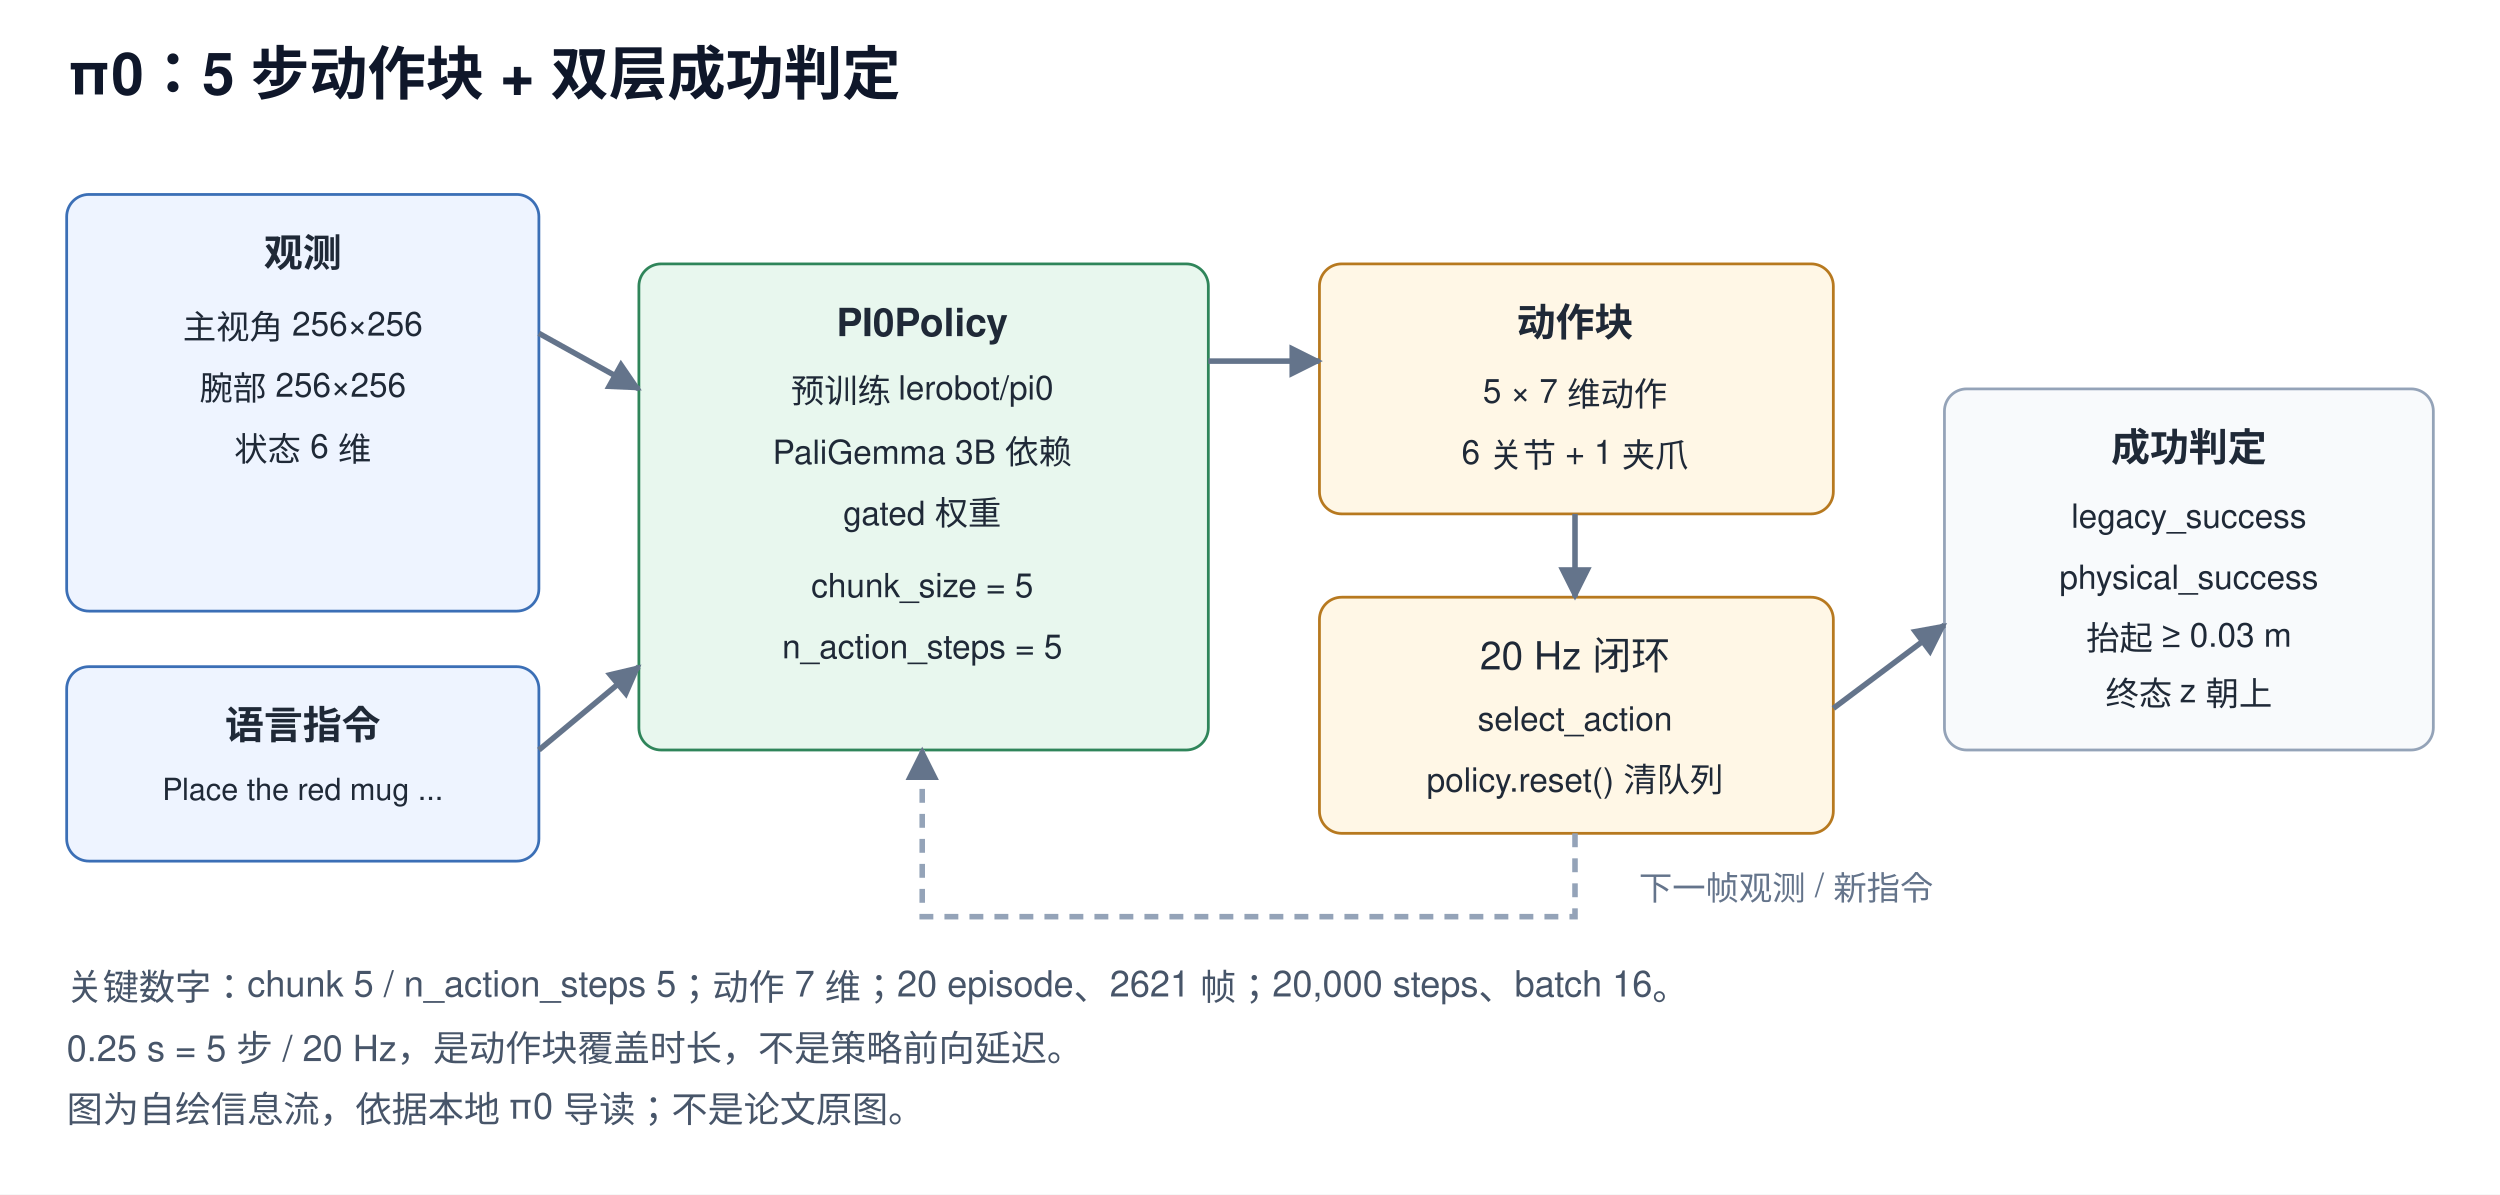
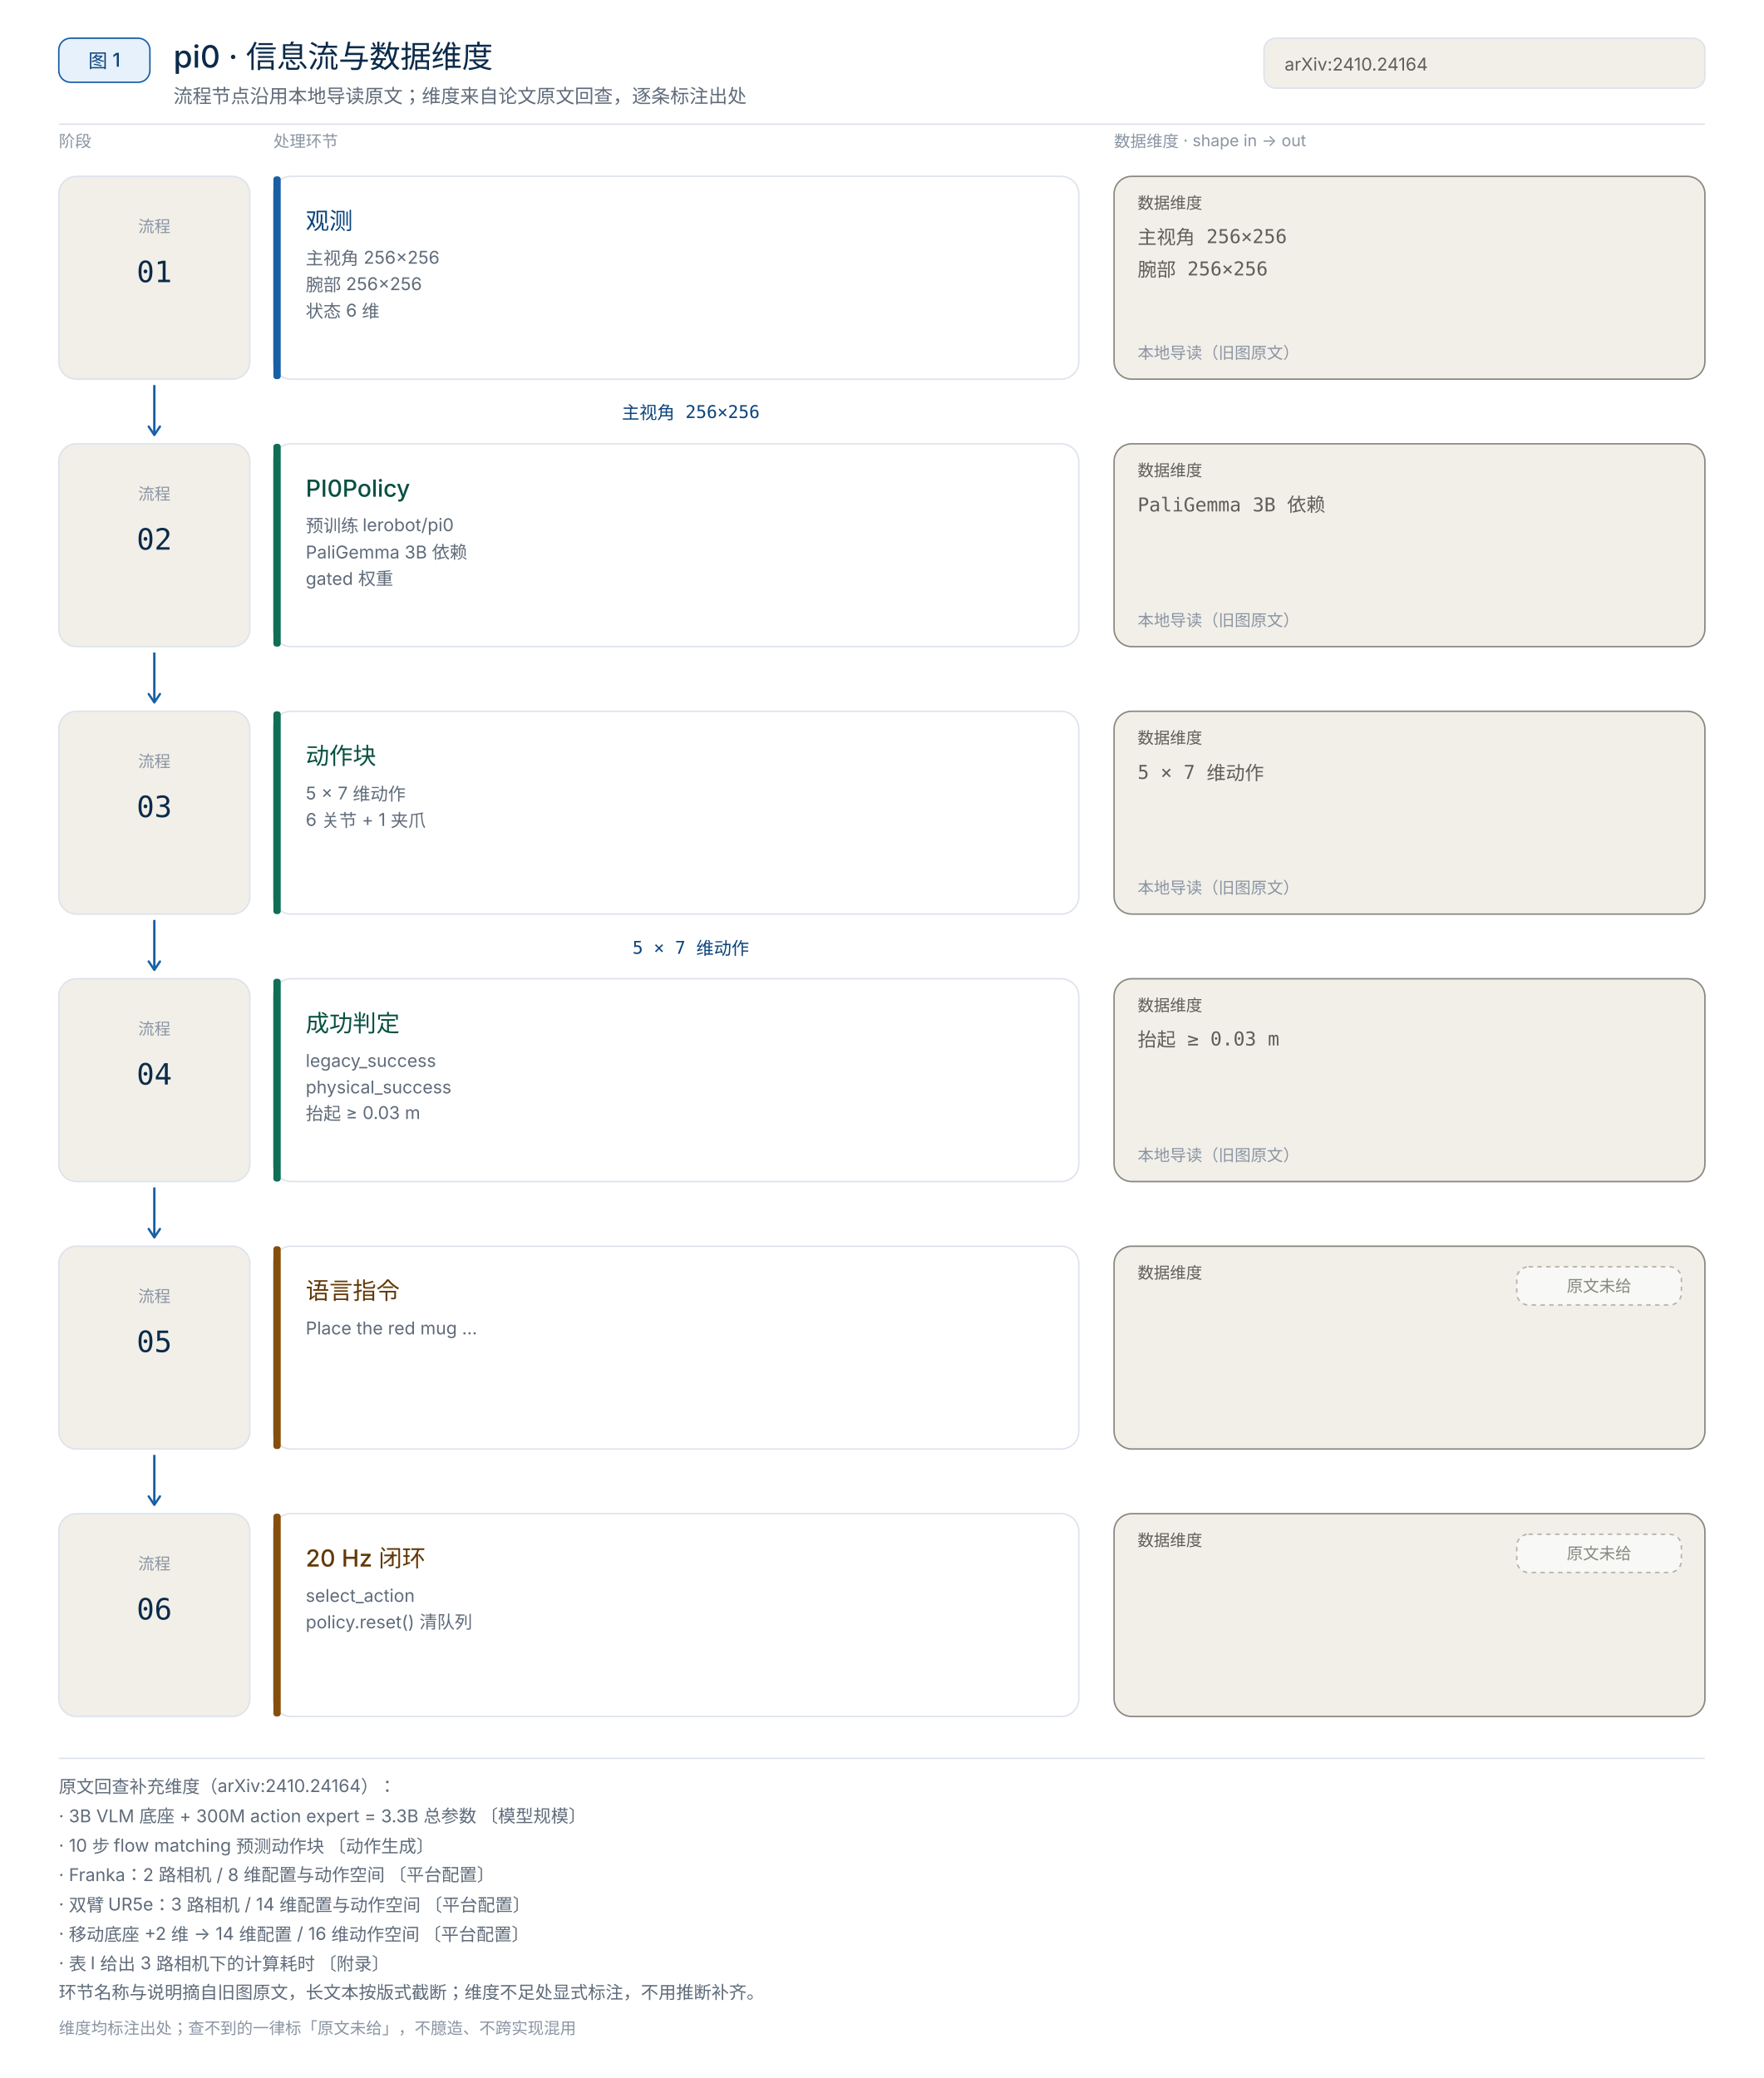
- <svg xmlns="http://www.w3.org/2000/svg" width="900" height="430" viewBox="0 0 900 430">
+ <svg xmlns="http://www.w3.org/2000/svg" width="1200" height="1414" viewBox="0 0 1200 1414" role="img">
  <defs>
-     <marker id="arrow" viewBox="0 0 10 10" refX="9" refY="5" markerWidth="6" markerHeight="6" orient="auto-start-reverse">
-       <path d="M 0 0 L 10 5 L 0 10 z" fill="#64748b" />
+     <marker id="arrow" viewBox="0 0 10 10" refX="8" refY="5" markerWidth="6" markerHeight="6" orient="auto-start-reverse">
+       <path d="M2 1L8 5L2 9" fill="none" stroke="#185FA5" stroke-width="1.6" stroke-linecap="round" stroke-linejoin="round" />
    </marker>
  </defs>
-   <rect width="900" height="430" fill="#ffffff" />
-   <text x="24" y="34" font-family="Helvetica, Arial, sans-serif" font-size="21" font-weight="bold" fill="#0f172a">π0：5 步动作块 + 双层成功判定</text>
-   <rect x="24" y="70" width="170" height="150" rx="8" fill="#eef4ff" stroke="#3b6fb6" />
-   <text x="109" y="96" font-family="Helvetica, Arial, sans-serif" font-size="14" font-weight="bold" text-anchor="middle" fill="#1f2937">观测</text>
-   <text x="109" y="122" font-family="Helvetica, Arial, sans-serif" font-size="12" text-anchor="middle" fill="#1f2937">主视角 256×256</text>
-   <text x="109" y="144" font-family="Helvetica, Arial, sans-serif" font-size="12" text-anchor="middle" fill="#1f2937">腕部 256×256</text>
-   <text x="109" y="166" font-family="Helvetica, Arial, sans-serif" font-size="12" text-anchor="middle" fill="#1f2937">状态 6 维</text>
-   <rect x="24" y="240" width="170" height="70" rx="8" fill="#eef4ff" stroke="#3b6fb6" />
-   <text x="109" y="266" font-family="Helvetica, Arial, sans-serif" font-size="14" font-weight="bold" text-anchor="middle" fill="#1f2937">语言指令</text>
-   <text x="109" y="288" font-family="Helvetica, Arial, sans-serif" font-size="11" text-anchor="middle" fill="#1f2937">Place the red mug ...</text>
-   <rect x="230" y="95" width="205" height="175" rx="8" fill="#e8f7ee" stroke="#2f855a" />
-   <text x="332" y="121" font-family="Helvetica, Arial, sans-serif" font-size="14" font-weight="bold" text-anchor="middle" fill="#1f2937">PI0Policy</text>
-   <text x="332" y="145" font-family="Helvetica, Arial, sans-serif" font-size="12" text-anchor="middle" fill="#1f2937">预训练 lerobot/pi0</text>
-   <text x="332" y="167" font-family="Helvetica, Arial, sans-serif" font-size="12" text-anchor="middle" fill="#1f2937">PaliGemma 3B 依赖</text>
-   <text x="332" y="189" font-family="Helvetica, Arial, sans-serif" font-size="12" text-anchor="middle" fill="#1f2937">gated 权重</text>
-   <text x="332" y="215" font-family="Helvetica, Arial, sans-serif" font-size="12" text-anchor="middle" fill="#1f2937">chunk_size = 5</text>
-   <text x="332" y="237" font-family="Helvetica, Arial, sans-serif" font-size="12" text-anchor="middle" fill="#1f2937">n_action_steps = 5</text>
-   <rect x="475" y="95" width="185" height="90" rx="8" fill="#fff7e6" stroke="#b7791f" />
-   <text x="567" y="121" font-family="Helvetica, Arial, sans-serif" font-size="14" font-weight="bold" text-anchor="middle" fill="#1f2937">动作块</text>
-   <text x="567" y="145" font-family="Helvetica, Arial, sans-serif" font-size="12" text-anchor="middle" fill="#1f2937">5 × 7 维动作</text>
-   <text x="567" y="167" font-family="Helvetica, Arial, sans-serif" font-size="12" text-anchor="middle" fill="#1f2937">6 关节 + 1 夹爪</text>
-   <rect x="475" y="215" width="185" height="85" rx="8" fill="#fff7e6" stroke="#b7791f" />
-   <text x="567" y="241" font-family="Helvetica, Arial, sans-serif" font-size="14" text-anchor="middle" fill="#1f2937">20 Hz 闭环</text>
-   <text x="567" y="263" font-family="Helvetica, Arial, sans-serif" font-size="12" text-anchor="middle" fill="#1f2937">select_action</text>
-   <text x="567" y="285" font-family="Helvetica, Arial, sans-serif" font-size="12" text-anchor="middle" fill="#1f2937">policy.reset() 清队列</text>
-   <rect x="700" y="140" width="176" height="130" rx="8" fill="#f8fafc" stroke="#94a3b8" />
-   <text x="788" y="166" font-family="Helvetica, Arial, sans-serif" font-size="14" font-weight="bold" text-anchor="middle" fill="#1f2937">成功判定</text>
-   <text x="788" y="190" font-family="Helvetica, Arial, sans-serif" font-size="12" text-anchor="middle" fill="#1f2937">legacy_success</text>
-   <text x="788" y="212" font-family="Helvetica, Arial, sans-serif" font-size="12" text-anchor="middle" fill="#1f2937">physical_success</text>
-   <text x="788" y="234" font-family="Helvetica, Arial, sans-serif" font-size="12" text-anchor="middle" fill="#1f2937">抬起 ≥ 0.03 m</text>
-   <text x="788" y="254" font-family="Helvetica, Arial, sans-serif" font-size="12" text-anchor="middle" fill="#1f2937">终态 z 朝上</text>
-   <line x1="194" y1="120" x2="230" y2="140" stroke="#64748b" stroke-width="2" marker-end="url(#arrow)" />
-   <line x1="194" y1="270" x2="230" y2="240" stroke="#64748b" stroke-width="2" marker-end="url(#arrow)" />
-   <line x1="435" y1="130" x2="475" y2="130" stroke="#64748b" stroke-width="2" marker-end="url(#arrow)" />
-   <line x1="567" y1="185" x2="567" y2="215" stroke="#64748b" stroke-width="2" marker-end="url(#arrow)" />
-   <line x1="660" y1="255" x2="700" y2="225" stroke="#64748b" stroke-width="2" marker-end="url(#arrow)" />
-   <polyline points="567,300 567,330 332,330 332,270" fill="none" stroke="#94a3b8" stroke-width="2" stroke-dasharray="5 4" marker-end="url(#arrow)" />
-   <text x="590" y="324" font-family="Helvetica, Arial, sans-serif" font-size="12" fill="#64748b">下一帧观测 / 新指令</text>
-   <text x="24" y="360" font-family="Helvetica, Arial, sans-serif" font-size="13" fill="#475569">关键数字：chunk 5 / n_action_steps 5；动作 7 维；20 episode、2621 帧；20,000 steps、batch 16。</text>
-   <text x="24" y="382" font-family="Helvetica, Arial, sans-serif" font-size="13" fill="#475569">0.25 s = 5 步 / 20 Hz，是动作块覆盖时长，不是策略前向延迟。</text>
-   <text x="24" y="404" font-family="Helvetica, Arial, sans-serif" font-size="13" fill="#475569">图为自绘信息流，依据本地 π0 导读；不是论文原图。</text>
+   <rect x="0" y="0" width="1200" height="1414" rx="0" fill="#FFFFFF" stroke="#FFFFFF" stroke-width="1" />
+   <text x="118" y="46" font-family="-apple-system,BlinkMacSystemFont,'PingFang SC','Microsoft YaHei',sans-serif" font-size="21" font-weight="500" fill="#0C2B4A" text-anchor="start">pi0 · 信息流与数据维度</text>
+   <text x="118" y="70" font-family="-apple-system,BlinkMacSystemFont,'PingFang SC','Microsoft YaHei',sans-serif" font-size="13" font-weight="400" fill="#5F6B7A" text-anchor="start">流程节点沿用本地导读原文；维度来自论文原文回查，逐条标注出处</text>
+   <rect x="40" y="84" width="1120" height="1" rx="0" fill="#DDE3EC" stroke="#DDE3EC" stroke-width="0" />
+   <rect x="860" y="26" width="300" height="34" rx="8" fill="#F1EFE8" stroke="#DDE3EC" stroke-width="1" />
+   <text x="874" y="48" font-family="-apple-system,BlinkMacSystemFont,'PingFang SC','Microsoft YaHei',sans-serif" font-size="12" font-weight="400" fill="#5F5E5A" text-anchor="start">arXiv:2410.24164</text>
+   <rect x="40" y="26" width="62" height="30" rx="8" fill="#E6F1FB" stroke="#185FA5" stroke-width="1" />
+   <text x="71" y="46" font-family="-apple-system,BlinkMacSystemFont,'PingFang SC','Microsoft YaHei',sans-serif" font-size="13" font-weight="500" fill="#0C447C" text-anchor="middle">图 1</text>
+   <text x="40" y="100" font-family="-apple-system,BlinkMacSystemFont,'PingFang SC','Microsoft YaHei',sans-serif" font-size="11" font-weight="400" fill="#8A94A3" text-anchor="start">阶段</text>
+   <text x="186" y="100" font-family="-apple-system,BlinkMacSystemFont,'PingFang SC','Microsoft YaHei',sans-serif" font-size="11" font-weight="400" fill="#8A94A3" text-anchor="start">处理环节</text>
+   <text x="758" y="100" font-family="-apple-system,BlinkMacSystemFont,'PingFang SC','Microsoft YaHei',sans-serif" font-size="11" font-weight="400" fill="#8A94A3" text-anchor="start">数据维度 · shape in → out</text>
+   <rect x="40" y="120" width="130" height="138" rx="12" fill="#F1EFE8" stroke="#DDE3EC" stroke-width="1" />
+   <text x="105" y="158" font-family="-apple-system,BlinkMacSystemFont,'PingFang SC','Microsoft YaHei',sans-serif" font-size="11" font-weight="400" fill="#8A94A3" text-anchor="middle">流程</text>
+   <text x="105" y="192" font-family="ui-monospace,SFMono-Regular,Menlo,Consolas,monospace" font-size="20" font-weight="500" fill="#0C2B4A" text-anchor="middle">01</text>
+   <rect x="186" y="120" width="548" height="138" rx="12" fill="#FFFFFF" stroke="#DDE3EC" stroke-width="1" />
+   <rect x="186" y="120" width="5" height="138" rx="2" fill="#185FA5" stroke="#185FA5" stroke-width="0" />
+   <text x="208" y="156" font-family="-apple-system,BlinkMacSystemFont,'PingFang SC','Microsoft YaHei',sans-serif" font-size="16" font-weight="500" fill="#0C447C" text-anchor="start">观测</text>
+   <text x="208" y="180" font-family="-apple-system,BlinkMacSystemFont,'PingFang SC','Microsoft YaHei',sans-serif" font-size="12" font-weight="400" fill="#5F6B7A" text-anchor="start">主视角 256×256</text>
+   <text x="208" y="198" font-family="-apple-system,BlinkMacSystemFont,'PingFang SC','Microsoft YaHei',sans-serif" font-size="12" font-weight="400" fill="#5F6B7A" text-anchor="start">腕部 256×256</text>
+   <text x="208" y="216" font-family="-apple-system,BlinkMacSystemFont,'PingFang SC','Microsoft YaHei',sans-serif" font-size="12" font-weight="400" fill="#5F6B7A" text-anchor="start">状态 6 维</text>
+   <rect x="758" y="120" width="402" height="138" rx="12" fill="#F1EFE8" stroke="#888780" stroke-width="1" />
+   <text x="774" y="142" font-family="-apple-system,BlinkMacSystemFont,'PingFang SC','Microsoft YaHei',sans-serif" font-size="11" font-weight="500" fill="#5F5E5A" text-anchor="start">数据维度</text>
+   <text x="774" y="166" font-family="ui-monospace,SFMono-Regular,Menlo,Consolas,monospace" font-size="13" font-weight="400" fill="#5F5E5A" text-anchor="start">主视角 256×256</text>
+   <text x="774" y="188" font-family="ui-monospace,SFMono-Regular,Menlo,Consolas,monospace" font-size="13" font-weight="400" fill="#5F5E5A" text-anchor="start">腕部 256×256</text>
+   <text x="774" y="244" font-family="-apple-system,BlinkMacSystemFont,'PingFang SC','Microsoft YaHei',sans-serif" font-size="11" font-weight="400" fill="#8A94A3" text-anchor="start">本地导读（旧图原文）</text>
+   <path d="M105 262 L105 296" fill="none" stroke="#185FA5" stroke-width="1.6" marker-end="url(#arrow)" />
+   <text x="470" y="285" font-family="ui-monospace,SFMono-Regular,Menlo,Consolas,monospace" font-size="12" font-weight="400" fill="#0C447C" text-anchor="middle">主视角 256×256</text>
+   <rect x="40" y="302" width="130" height="138" rx="12" fill="#F1EFE8" stroke="#DDE3EC" stroke-width="1" />
+   <text x="105" y="340" font-family="-apple-system,BlinkMacSystemFont,'PingFang SC','Microsoft YaHei',sans-serif" font-size="11" font-weight="400" fill="#8A94A3" text-anchor="middle">流程</text>
+   <text x="105" y="374" font-family="ui-monospace,SFMono-Regular,Menlo,Consolas,monospace" font-size="20" font-weight="500" fill="#0C2B4A" text-anchor="middle">02</text>
+   <rect x="186" y="302" width="548" height="138" rx="12" fill="#FFFFFF" stroke="#DDE3EC" stroke-width="1" />
+   <rect x="186" y="302" width="5" height="138" rx="2" fill="#0F6E56" stroke="#0F6E56" stroke-width="0" />
+   <text x="208" y="338" font-family="-apple-system,BlinkMacSystemFont,'PingFang SC','Microsoft YaHei',sans-serif" font-size="16" font-weight="500" fill="#085041" text-anchor="start">PI0Policy</text>
+   <text x="208" y="362" font-family="-apple-system,BlinkMacSystemFont,'PingFang SC','Microsoft YaHei',sans-serif" font-size="12" font-weight="400" fill="#5F6B7A" text-anchor="start">预训练 lerobot/pi0</text>
+   <text x="208" y="380" font-family="-apple-system,BlinkMacSystemFont,'PingFang SC','Microsoft YaHei',sans-serif" font-size="12" font-weight="400" fill="#5F6B7A" text-anchor="start">PaliGemma 3B 依赖</text>
+   <text x="208" y="398" font-family="-apple-system,BlinkMacSystemFont,'PingFang SC','Microsoft YaHei',sans-serif" font-size="12" font-weight="400" fill="#5F6B7A" text-anchor="start">gated 权重</text>
+   <rect x="758" y="302" width="402" height="138" rx="12" fill="#F1EFE8" stroke="#888780" stroke-width="1" />
+   <text x="774" y="324" font-family="-apple-system,BlinkMacSystemFont,'PingFang SC','Microsoft YaHei',sans-serif" font-size="11" font-weight="500" fill="#5F5E5A" text-anchor="start">数据维度</text>
+   <text x="774" y="348" font-family="ui-monospace,SFMono-Regular,Menlo,Consolas,monospace" font-size="13" font-weight="400" fill="#5F5E5A" text-anchor="start">PaliGemma 3B 依赖</text>
+   <text x="774" y="426" font-family="-apple-system,BlinkMacSystemFont,'PingFang SC','Microsoft YaHei',sans-serif" font-size="11" font-weight="400" fill="#8A94A3" text-anchor="start">本地导读（旧图原文）</text>
+   <path d="M105 444 L105 478" fill="none" stroke="#185FA5" stroke-width="1.6" marker-end="url(#arrow)" />
+   <rect x="40" y="484" width="130" height="138" rx="12" fill="#F1EFE8" stroke="#DDE3EC" stroke-width="1" />
+   <text x="105" y="522" font-family="-apple-system,BlinkMacSystemFont,'PingFang SC','Microsoft YaHei',sans-serif" font-size="11" font-weight="400" fill="#8A94A3" text-anchor="middle">流程</text>
+   <text x="105" y="556" font-family="ui-monospace,SFMono-Regular,Menlo,Consolas,monospace" font-size="20" font-weight="500" fill="#0C2B4A" text-anchor="middle">03</text>
+   <rect x="186" y="484" width="548" height="138" rx="12" fill="#FFFFFF" stroke="#DDE3EC" stroke-width="1" />
+   <rect x="186" y="484" width="5" height="138" rx="2" fill="#0F6E56" stroke="#0F6E56" stroke-width="0" />
+   <text x="208" y="520" font-family="-apple-system,BlinkMacSystemFont,'PingFang SC','Microsoft YaHei',sans-serif" font-size="16" font-weight="500" fill="#085041" text-anchor="start">动作块</text>
+   <text x="208" y="544" font-family="-apple-system,BlinkMacSystemFont,'PingFang SC','Microsoft YaHei',sans-serif" font-size="12" font-weight="400" fill="#5F6B7A" text-anchor="start">5 × 7 维动作</text>
+   <text x="208" y="562" font-family="-apple-system,BlinkMacSystemFont,'PingFang SC','Microsoft YaHei',sans-serif" font-size="12" font-weight="400" fill="#5F6B7A" text-anchor="start">6 关节 + 1 夹爪</text>
+   <rect x="758" y="484" width="402" height="138" rx="12" fill="#F1EFE8" stroke="#888780" stroke-width="1" />
+   <text x="774" y="506" font-family="-apple-system,BlinkMacSystemFont,'PingFang SC','Microsoft YaHei',sans-serif" font-size="11" font-weight="500" fill="#5F5E5A" text-anchor="start">数据维度</text>
+   <text x="774" y="530" font-family="ui-monospace,SFMono-Regular,Menlo,Consolas,monospace" font-size="13" font-weight="400" fill="#5F5E5A" text-anchor="start">5 × 7 维动作</text>
+   <text x="774" y="608" font-family="-apple-system,BlinkMacSystemFont,'PingFang SC','Microsoft YaHei',sans-serif" font-size="11" font-weight="400" fill="#8A94A3" text-anchor="start">本地导读（旧图原文）</text>
+   <path d="M105 626 L105 660" fill="none" stroke="#185FA5" stroke-width="1.6" marker-end="url(#arrow)" />
+   <text x="470" y="649" font-family="ui-monospace,SFMono-Regular,Menlo,Consolas,monospace" font-size="12" font-weight="400" fill="#0C447C" text-anchor="middle">5 × 7 维动作</text>
+   <rect x="40" y="666" width="130" height="138" rx="12" fill="#F1EFE8" stroke="#DDE3EC" stroke-width="1" />
+   <text x="105" y="704" font-family="-apple-system,BlinkMacSystemFont,'PingFang SC','Microsoft YaHei',sans-serif" font-size="11" font-weight="400" fill="#8A94A3" text-anchor="middle">流程</text>
+   <text x="105" y="738" font-family="ui-monospace,SFMono-Regular,Menlo,Consolas,monospace" font-size="20" font-weight="500" fill="#0C2B4A" text-anchor="middle">04</text>
+   <rect x="186" y="666" width="548" height="138" rx="12" fill="#FFFFFF" stroke="#DDE3EC" stroke-width="1" />
+   <rect x="186" y="666" width="5" height="138" rx="2" fill="#0F6E56" stroke="#0F6E56" stroke-width="0" />
+   <text x="208" y="702" font-family="-apple-system,BlinkMacSystemFont,'PingFang SC','Microsoft YaHei',sans-serif" font-size="16" font-weight="500" fill="#085041" text-anchor="start">成功判定</text>
+   <text x="208" y="726" font-family="-apple-system,BlinkMacSystemFont,'PingFang SC','Microsoft YaHei',sans-serif" font-size="12" font-weight="400" fill="#5F6B7A" text-anchor="start">legacy_success</text>
+   <text x="208" y="744" font-family="-apple-system,BlinkMacSystemFont,'PingFang SC','Microsoft YaHei',sans-serif" font-size="12" font-weight="400" fill="#5F6B7A" text-anchor="start">physical_success</text>
+   <text x="208" y="762" font-family="-apple-system,BlinkMacSystemFont,'PingFang SC','Microsoft YaHei',sans-serif" font-size="12" font-weight="400" fill="#5F6B7A" text-anchor="start">抬起 ≥ 0.03 m</text>
+   <rect x="758" y="666" width="402" height="138" rx="12" fill="#F1EFE8" stroke="#888780" stroke-width="1" />
+   <text x="774" y="688" font-family="-apple-system,BlinkMacSystemFont,'PingFang SC','Microsoft YaHei',sans-serif" font-size="11" font-weight="500" fill="#5F5E5A" text-anchor="start">数据维度</text>
+   <text x="774" y="712" font-family="ui-monospace,SFMono-Regular,Menlo,Consolas,monospace" font-size="13" font-weight="400" fill="#5F5E5A" text-anchor="start">抬起 ≥ 0.03 m</text>
+   <text x="774" y="790" font-family="-apple-system,BlinkMacSystemFont,'PingFang SC','Microsoft YaHei',sans-serif" font-size="11" font-weight="400" fill="#8A94A3" text-anchor="start">本地导读（旧图原文）</text>
+   <path d="M105 808 L105 842" fill="none" stroke="#185FA5" stroke-width="1.6" marker-end="url(#arrow)" />
+   <rect x="40" y="848" width="130" height="138" rx="12" fill="#F1EFE8" stroke="#DDE3EC" stroke-width="1" />
+   <text x="105" y="886" font-family="-apple-system,BlinkMacSystemFont,'PingFang SC','Microsoft YaHei',sans-serif" font-size="11" font-weight="400" fill="#8A94A3" text-anchor="middle">流程</text>
+   <text x="105" y="920" font-family="ui-monospace,SFMono-Regular,Menlo,Consolas,monospace" font-size="20" font-weight="500" fill="#0C2B4A" text-anchor="middle">05</text>
+   <rect x="186" y="848" width="548" height="138" rx="12" fill="#FFFFFF" stroke="#DDE3EC" stroke-width="1" />
+   <rect x="186" y="848" width="5" height="138" rx="2" fill="#854F0B" stroke="#854F0B" stroke-width="0" />
+   <text x="208" y="884" font-family="-apple-system,BlinkMacSystemFont,'PingFang SC','Microsoft YaHei',sans-serif" font-size="16" font-weight="500" fill="#633806" text-anchor="start">语言指令</text>
+   <text x="208" y="908" font-family="-apple-system,BlinkMacSystemFont,'PingFang SC','Microsoft YaHei',sans-serif" font-size="12" font-weight="400" fill="#5F6B7A" text-anchor="start">Place the red mug ...</text>
+   <rect x="758" y="848" width="402" height="138" rx="12" fill="#F1EFE8" stroke="#888780" stroke-width="1" />
+   <text x="774" y="870" font-family="-apple-system,BlinkMacSystemFont,'PingFang SC','Microsoft YaHei',sans-serif" font-size="11" font-weight="500" fill="#5F5E5A" text-anchor="start">数据维度</text>
+   <rect x="1032" y="862" width="112" height="26" rx="8" fill="#F8F8F6" stroke="#B4B2A9" stroke-width="1" stroke-dasharray="3 3" />
+   <text x="1088" y="879" font-family="-apple-system,BlinkMacSystemFont,'PingFang SC','Microsoft YaHei',sans-serif" font-size="11" font-weight="400" fill="#888780" text-anchor="middle">原文未给</text>
+   <path d="M105 990 L105 1024" fill="none" stroke="#185FA5" stroke-width="1.6" marker-end="url(#arrow)" />
+   <rect x="40" y="1030" width="130" height="138" rx="12" fill="#F1EFE8" stroke="#DDE3EC" stroke-width="1" />
+   <text x="105" y="1068" font-family="-apple-system,BlinkMacSystemFont,'PingFang SC','Microsoft YaHei',sans-serif" font-size="11" font-weight="400" fill="#8A94A3" text-anchor="middle">流程</text>
+   <text x="105" y="1102" font-family="ui-monospace,SFMono-Regular,Menlo,Consolas,monospace" font-size="20" font-weight="500" fill="#0C2B4A" text-anchor="middle">06</text>
+   <rect x="186" y="1030" width="548" height="138" rx="12" fill="#FFFFFF" stroke="#DDE3EC" stroke-width="1" />
+   <rect x="186" y="1030" width="5" height="138" rx="2" fill="#854F0B" stroke="#854F0B" stroke-width="0" />
+   <text x="208" y="1066" font-family="-apple-system,BlinkMacSystemFont,'PingFang SC','Microsoft YaHei',sans-serif" font-size="16" font-weight="500" fill="#633806" text-anchor="start">20 Hz 闭环</text>
+   <text x="208" y="1090" font-family="-apple-system,BlinkMacSystemFont,'PingFang SC','Microsoft YaHei',sans-serif" font-size="12" font-weight="400" fill="#5F6B7A" text-anchor="start">select_action</text>
+   <text x="208" y="1108" font-family="-apple-system,BlinkMacSystemFont,'PingFang SC','Microsoft YaHei',sans-serif" font-size="12" font-weight="400" fill="#5F6B7A" text-anchor="start">policy.reset() 清队列</text>
+   <rect x="758" y="1030" width="402" height="138" rx="12" fill="#F1EFE8" stroke="#888780" stroke-width="1" />
+   <text x="774" y="1052" font-family="-apple-system,BlinkMacSystemFont,'PingFang SC','Microsoft YaHei',sans-serif" font-size="11" font-weight="500" fill="#5F5E5A" text-anchor="start">数据维度</text>
+   <rect x="1032" y="1044" width="112" height="26" rx="8" fill="#F8F8F6" stroke="#B4B2A9" stroke-width="1" stroke-dasharray="3 3" />
+   <text x="1088" y="1061" font-family="-apple-system,BlinkMacSystemFont,'PingFang SC','Microsoft YaHei',sans-serif" font-size="11" font-weight="400" fill="#888780" text-anchor="middle">原文未给</text>
+   <rect x="40" y="1196" width="1120" height="1" rx="0" fill="#DDE3EC" stroke="#DDE3EC" stroke-width="0" />
+   <text x="40" y="1220" font-family="-apple-system,BlinkMacSystemFont,'PingFang SC','Microsoft YaHei',sans-serif" font-size="12" font-weight="400" fill="#5F6B7A" text-anchor="start">原文回查补充维度（arXiv:2410.24164）：</text>
+   <text x="40" y="1240" font-family="-apple-system,BlinkMacSystemFont,'PingFang SC','Microsoft YaHei',sans-serif" font-size="12" font-weight="400" fill="#5F6B7A" text-anchor="start">· 3B VLM 底座 + 300M action expert = 3.3B 总参数 〔模型规模〕</text>
+   <text x="40" y="1260" font-family="-apple-system,BlinkMacSystemFont,'PingFang SC','Microsoft YaHei',sans-serif" font-size="12" font-weight="400" fill="#5F6B7A" text-anchor="start">· 10 步 flow matching 预测动作块 〔动作生成〕</text>
+   <text x="40" y="1280" font-family="-apple-system,BlinkMacSystemFont,'PingFang SC','Microsoft YaHei',sans-serif" font-size="12" font-weight="400" fill="#5F6B7A" text-anchor="start">· Franka：2 路相机 / 8 维配置与动作空间 〔平台配置〕</text>
+   <text x="40" y="1300" font-family="-apple-system,BlinkMacSystemFont,'PingFang SC','Microsoft YaHei',sans-serif" font-size="12" font-weight="400" fill="#5F6B7A" text-anchor="start">· 双臂 UR5e：3 路相机 / 14 维配置与动作空间 〔平台配置〕</text>
+   <text x="40" y="1320" font-family="-apple-system,BlinkMacSystemFont,'PingFang SC','Microsoft YaHei',sans-serif" font-size="12" font-weight="400" fill="#5F6B7A" text-anchor="start">· 移动底座 +2 维 → 14 维配置 / 16 维动作空间 〔平台配置〕</text>
+   <text x="40" y="1340" font-family="-apple-system,BlinkMacSystemFont,'PingFang SC','Microsoft YaHei',sans-serif" font-size="12" font-weight="400" fill="#5F6B7A" text-anchor="start">· 表 I 给出 3 路相机下的计算耗时 〔附录〕</text>
+   <text x="40" y="1360" font-family="-apple-system,BlinkMacSystemFont,'PingFang SC','Microsoft YaHei',sans-serif" font-size="12" font-weight="400" fill="#5F6B7A" text-anchor="start">环节名称与说明摘自旧图原文，长文本按版式截断；维度不足处显式标注，不用推断补齐。</text>
+   <text x="40" y="1384" font-family="-apple-system,BlinkMacSystemFont,'PingFang SC','Microsoft YaHei',sans-serif" font-size="11" font-weight="400" fill="#8A94A3" text-anchor="start">维度均标注出处；查不到的一律标「原文未给」，不臆造、不跨实现混用</text>
</svg>
